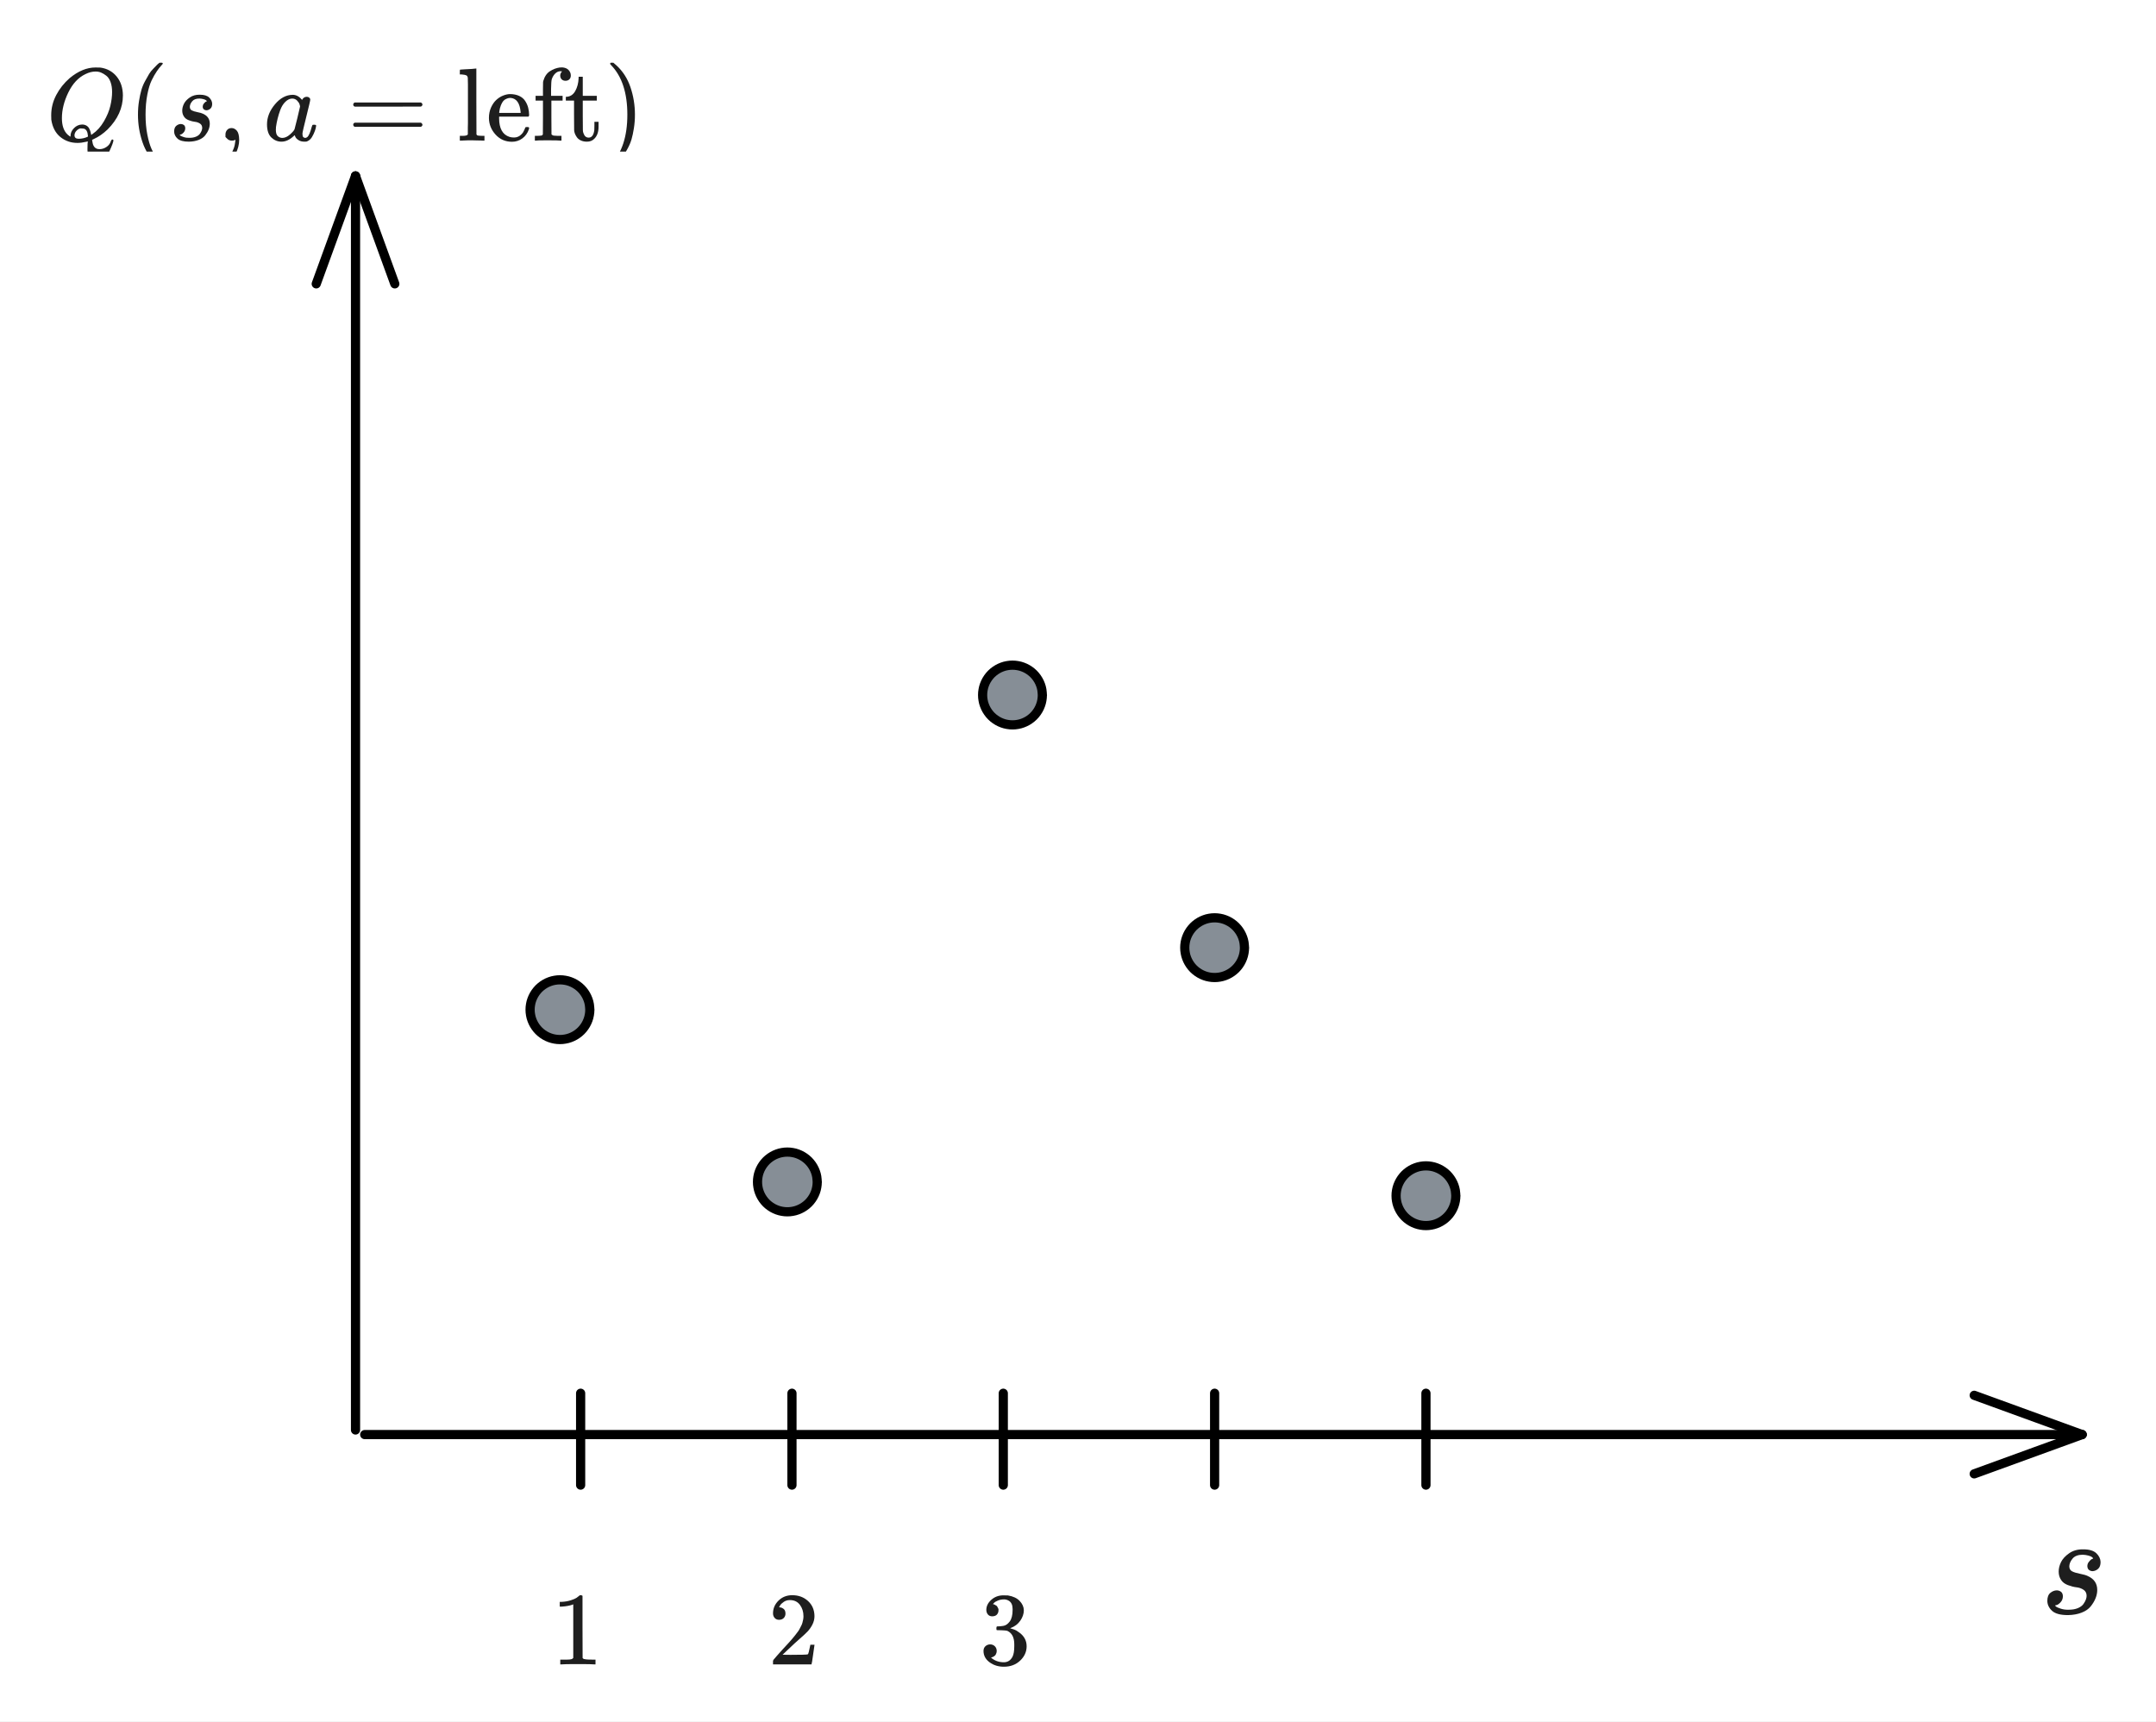
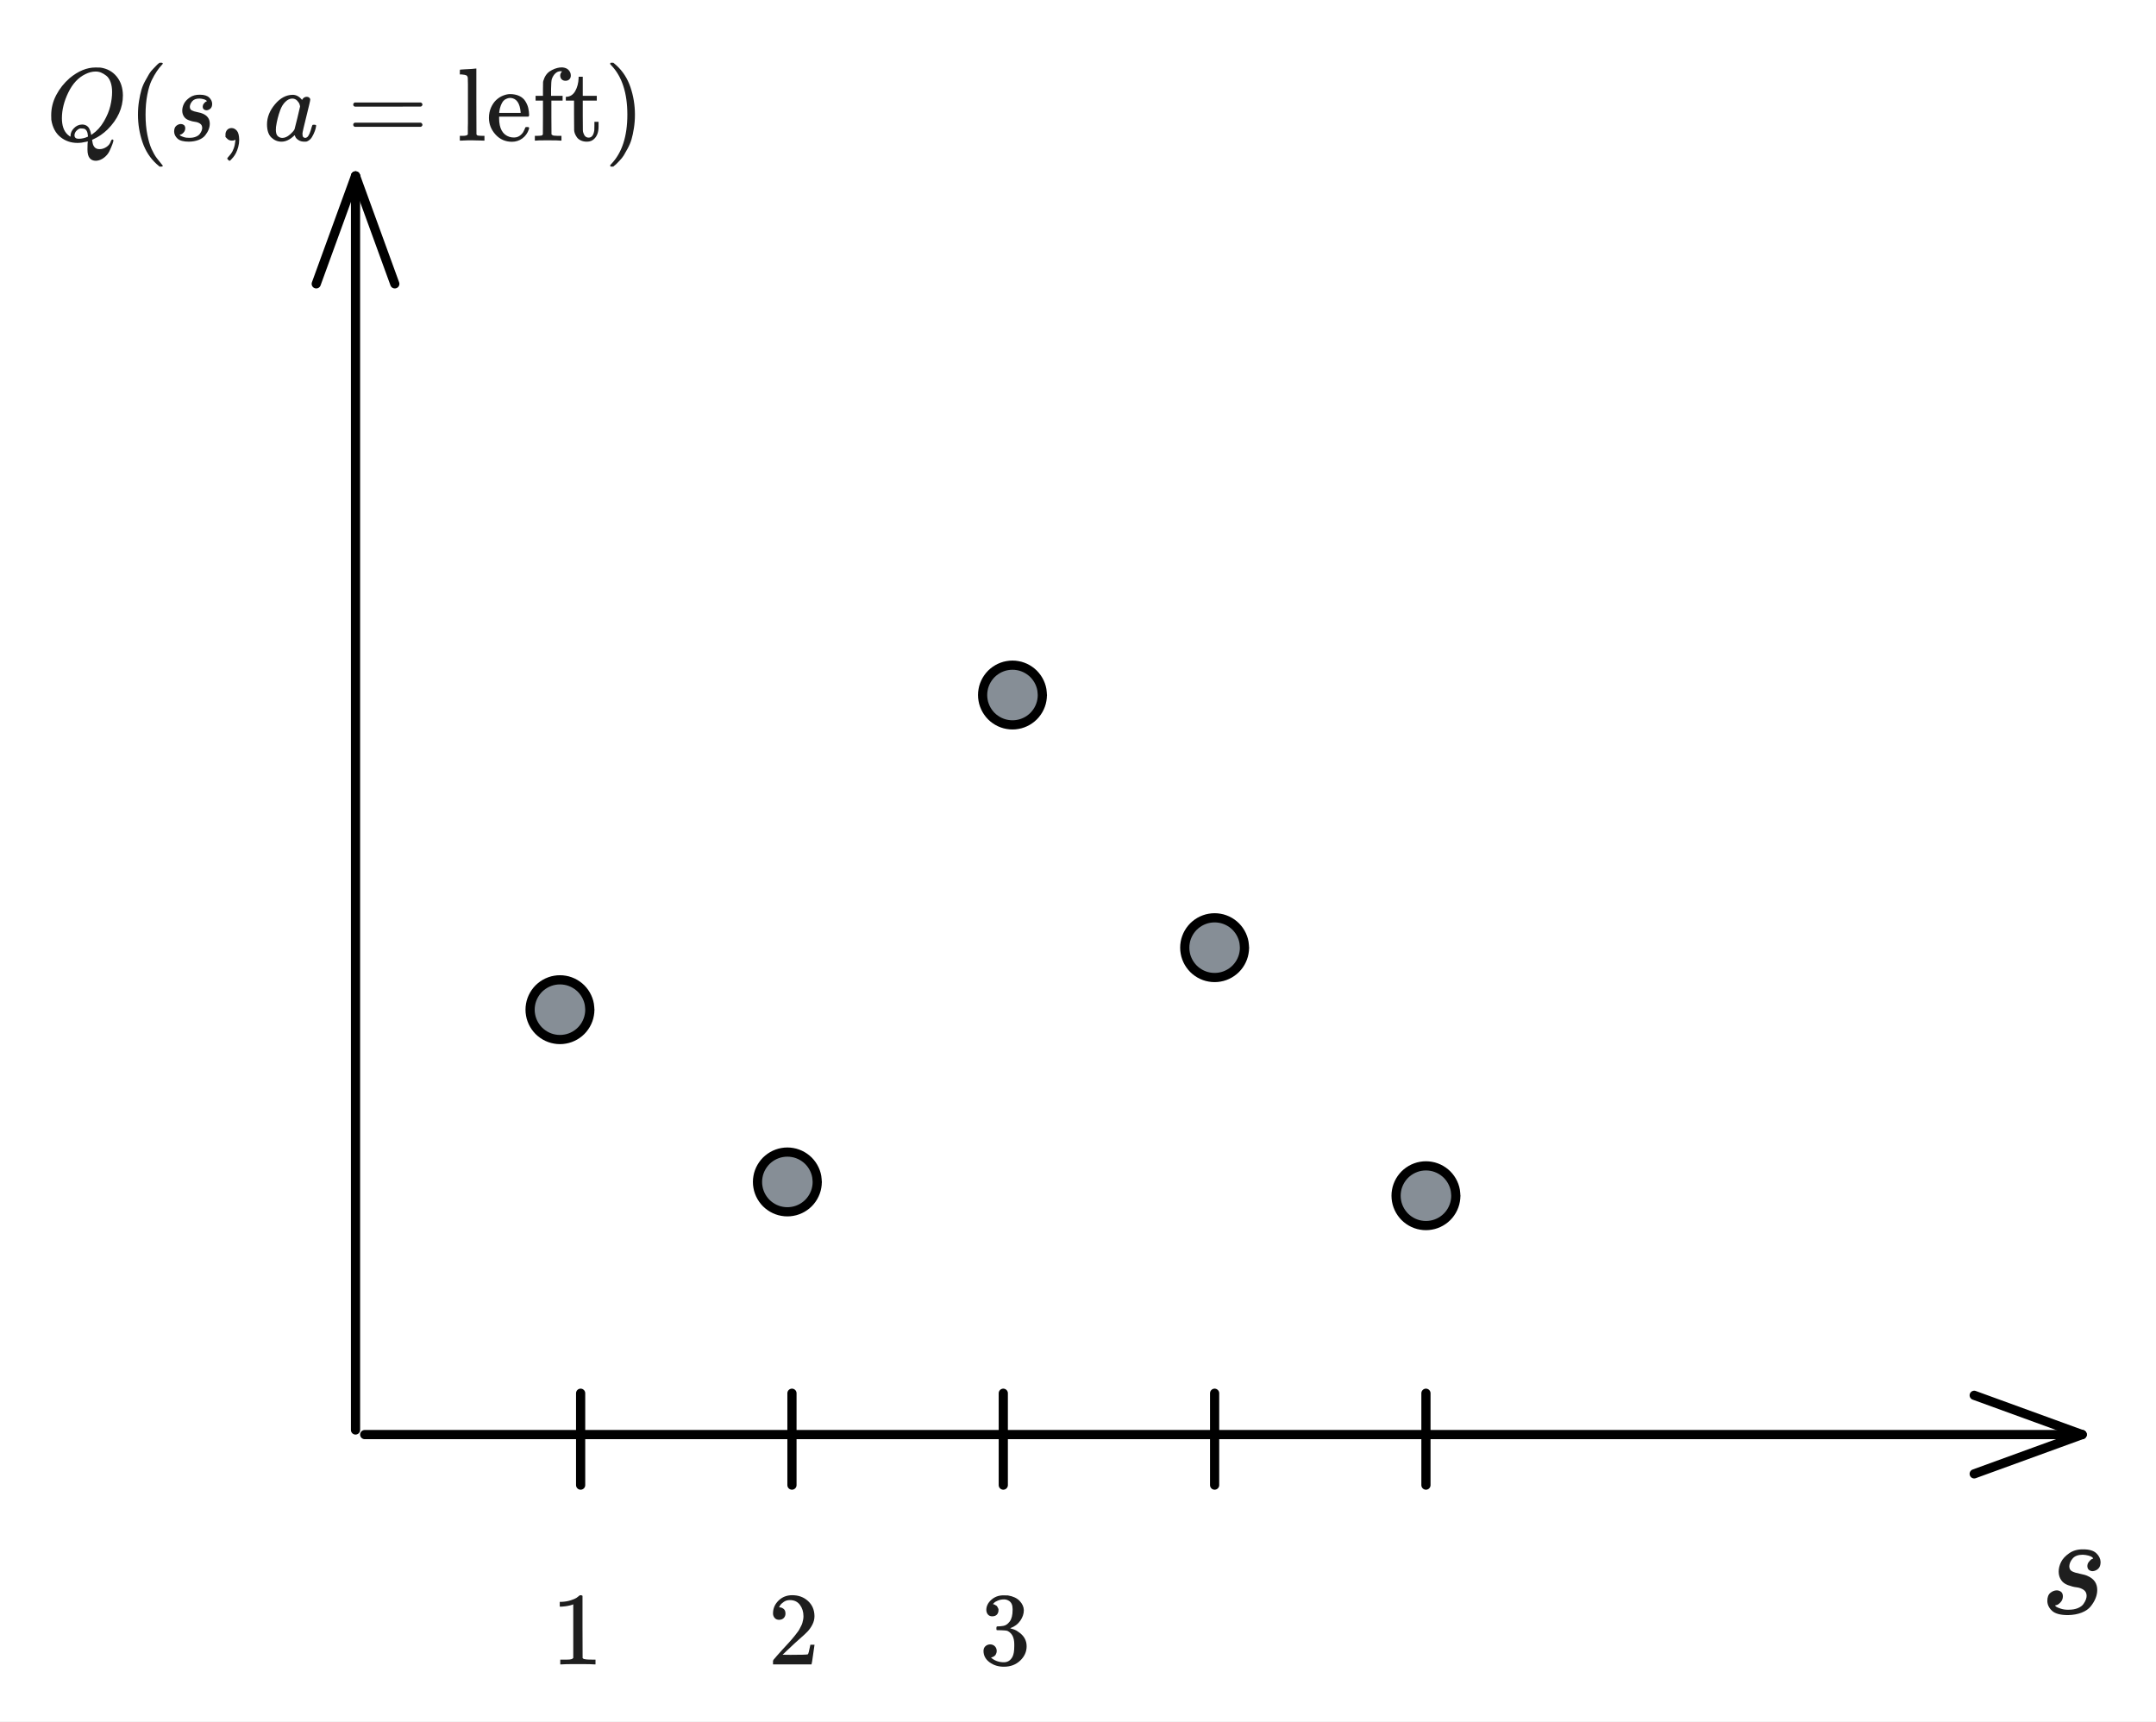
<svg xmlns="http://www.w3.org/2000/svg" xmlns:xlink="http://www.w3.org/1999/xlink" version="1.1" viewBox="0 0 469.298 374.735" width="469.298" height="374.735">
  <defs>
    <style class="style-fonts">
      
    </style>
  </defs>
  <rect x="0" y="0" width="469.298" height="374.735" fill="#ffffff" />
  <g stroke-linecap="round">
    <g transform="translate(79.38648 312.3042) rotate(0 186.9154 0)">
      <path d="M0 0 C62.31 0, 311.53 0, 373.83 0 M0 0 C62.31 0, 311.53 0, 373.83 0" stroke="#000000" stroke-width="2" fill="none" />
    </g>
    <g transform="translate(79.38648 312.3042) rotate(0 186.9154 0)">
      <path d="M350.34 8.55 C358.55 5.56, 366.76 2.57, 373.83 0 M350.34 8.55 C357.6 5.91, 364.87 3.26, 373.83 0" stroke="#000000" stroke-width="2" fill="none" />
    </g>
    <g transform="translate(79.38648 312.3042) rotate(0 186.9154 0)">
      <path d="M350.34 -8.55 C358.55 -5.56, 366.76 -2.57, 373.83 0 M350.34 -8.55 C357.6 -5.91, 364.87 -3.26, 373.83 0" stroke="#000000" stroke-width="2" fill="none" />
    </g>
  </g>
  <mask />
  <g stroke-linecap="round">
    <g transform="translate(77.38648 311.3042) rotate(0 0 -136.5)">
      <path d="M0 0 C0 -45.5, 0 -227.5, 0 -273 M0 0 C0 -45.5, 0 -227.5, 0 -273" stroke="#000000" stroke-width="2" fill="none" />
    </g>
    <g transform="translate(77.38648 311.3042) rotate(0 0 -136.5)">
      <path d="M8.55 -249.51 C5.75 -257.21, 2.94 -264.91, 0 -273 M8.55 -249.51 C6.1 -256.24, 3.65 -262.98, 0 -273" stroke="#000000" stroke-width="2" fill="none" />
    </g>
    <g transform="translate(77.38648 311.3042) rotate(0 0 -136.5)">
      <path d="M-8.55 -249.51 C-5.75 -257.21, -2.94 -264.91, 0 -273 M-8.55 -249.51 C-6.1 -256.24, -3.65 -262.98, 0 -273" stroke="#000000" stroke-width="2" fill="none" />
    </g>
  </g>
  <mask />
  <g stroke-linecap="round">
    <g transform="translate(126.3865 303.3042) rotate(0 0 10)">
      <path d="M0 0 C0 3.33, 0 16.67, 0 20 M0 0 C0 3.33, 0 16.67, 0 20" stroke="#000000" stroke-width="2" fill="none" />
    </g>
  </g>
  <mask />
  <g stroke-linecap="round">
    <g transform="translate(172.3865 303.3042) rotate(0 0 10)">
      <path d="M0 0 C0 3.33, 0 16.67, 0 20 M0 0 C0 3.33, 0 16.67, 0 20" stroke="#000000" stroke-width="2" fill="none" />
    </g>
  </g>
  <mask />
  <g stroke-linecap="round">
    <g transform="translate(218.3865 303.3042) rotate(0 0 10)">
      <path d="M0 0 C0 3.33, 0 16.67, 0 20 M0 0 C0 3.33, 0 16.67, 0 20" stroke="#000000" stroke-width="2" fill="none" />
    </g>
  </g>
  <mask />
  <g stroke-linecap="round">
    <g transform="translate(264.3865 303.3042) rotate(0 0 10)">
      <path d="M0 0 C0 3.33, 0 16.67, 0 20 M0 0 C0 3.33, 0 16.67, 0 20" stroke="#000000" stroke-width="2" fill="none" />
    </g>
  </g>
  <mask />
  <g stroke-linecap="round">
    <g transform="translate(310.3865 303.3042) rotate(0 0 10)">
      <path d="M0 0 C0 3.33, 0 16.67, 0 20 M0 0 C0 3.33, 0 16.67, 0 20" stroke="#000000" stroke-width="2" fill="none" />
    </g>
  </g>
  <mask />
  <g stroke-linecap="round" transform="translate(115.3865 213.3042) rotate(0 6.5 6.5)">
    <path d="M13 6.5 C13 6.88, 12.97 7.26, 12.9 7.63 C12.84 8, 12.74 8.37, 12.61 8.72 C12.48 9.08, 12.32 9.42, 12.13 9.75 C11.94 10.08, 11.72 10.39, 11.48 10.68 C11.24 10.97, 10.97 11.24, 10.68 11.48 C10.39 11.72, 10.08 11.94, 9.75 12.13 C9.42 12.32, 9.08 12.48, 8.72 12.61 C8.37 12.74, 8 12.84, 7.63 12.9 C7.26 12.97, 6.88 13, 6.5 13 C6.12 13, 5.74 12.97, 5.37 12.9 C5 12.84, 4.63 12.74, 4.28 12.61 C3.92 12.48, 3.58 12.32, 3.25 12.13 C2.92 11.94, 2.61 11.72, 2.32 11.48 C2.03 11.24, 1.76 10.97, 1.52 10.68 C1.28 10.39, 1.06 10.08, 0.87 9.75 C0.68 9.42, 0.52 9.08, 0.39 8.72 C0.26 8.37, 0.16 8, 0.1 7.63 C0.03 7.26, 0 6.88, 0 6.5 C0 6.12, 0.03 5.74, 0.1 5.37 C0.16 5, 0.26 4.63, 0.39 4.28 C0.52 3.92, 0.68 3.58, 0.87 3.25 C1.06 2.92, 1.28 2.61, 1.52 2.32 C1.76 2.03, 2.03 1.76, 2.32 1.52 C2.61 1.28, 2.92 1.06, 3.25 0.87 C3.58 0.68, 3.92 0.52, 4.28 0.39 C4.63 0.26, 5 0.16, 5.37 0.1 C5.74 0.03, 6.12 0, 6.5 0 C6.88 0, 7.26 0.03, 7.63 0.1 C8 0.16, 8.37 0.26, 8.72 0.39 C9.08 0.52, 9.42 0.68, 9.75 0.87 C10.08 1.06, 10.39 1.28, 10.68 1.52 C10.97 1.76, 11.24 2.03, 11.48 2.32 C11.72 2.61, 11.94 2.92, 12.13 3.25 C12.32 3.58, 12.48 3.92, 12.61 4.28 C12.74 4.63, 12.84 5, 12.9 5.37 C12.97 5.74, 12.98 6.31, 13 6.5 C13.02 6.69, 13.02 6.31, 13 6.5" stroke="none" stroke-width="0" fill="#868e96" />
    <path d="M13 6.5 C13 6.88, 12.97 7.26, 12.9 7.63 C12.84 8, 12.74 8.37, 12.61 8.72 C12.48 9.08, 12.32 9.42, 12.13 9.75 C11.94 10.08, 11.72 10.39, 11.48 10.68 C11.24 10.97, 10.97 11.24, 10.68 11.48 C10.39 11.72, 10.08 11.94, 9.75 12.13 C9.42 12.32, 9.08 12.48, 8.72 12.61 C8.37 12.74, 8 12.84, 7.63 12.9 C7.26 12.97, 6.88 13, 6.5 13 C6.12 13, 5.74 12.97, 5.37 12.9 C5 12.84, 4.63 12.74, 4.28 12.61 C3.92 12.48, 3.58 12.32, 3.25 12.13 C2.92 11.94, 2.61 11.72, 2.32 11.48 C2.03 11.24, 1.76 10.97, 1.52 10.68 C1.28 10.39, 1.06 10.08, 0.87 9.75 C0.68 9.42, 0.52 9.08, 0.39 8.72 C0.26 8.37, 0.16 8, 0.1 7.63 C0.03 7.26, 0 6.88, 0 6.5 C0 6.12, 0.03 5.74, 0.1 5.37 C0.16 5, 0.26 4.63, 0.39 4.28 C0.52 3.92, 0.68 3.58, 0.87 3.25 C1.06 2.92, 1.28 2.61, 1.52 2.32 C1.76 2.03, 2.03 1.76, 2.32 1.52 C2.61 1.28, 2.92 1.06, 3.25 0.87 C3.58 0.68, 3.92 0.52, 4.28 0.39 C4.63 0.26, 5 0.16, 5.37 0.1 C5.74 0.03, 6.12 0, 6.5 0 C6.88 0, 7.26 0.03, 7.63 0.1 C8 0.16, 8.37 0.26, 8.72 0.39 C9.08 0.52, 9.42 0.68, 9.75 0.87 C10.08 1.06, 10.39 1.28, 10.68 1.52 C10.97 1.76, 11.24 2.03, 11.48 2.32 C11.72 2.61, 11.94 2.92, 12.13 3.25 C12.32 3.58, 12.48 3.92, 12.61 4.28 C12.74 4.63, 12.84 5, 12.9 5.37 C12.97 5.74, 12.98 6.31, 13 6.5 C13.02 6.69, 13.02 6.31, 13 6.5" stroke="#000000" stroke-width="2" fill="none" />
  </g>
  <g stroke-linecap="round" transform="translate(164.8865 250.8042) rotate(0 6.5 6.5)">
    <path d="M13 6.5 C13 6.88, 12.97 7.26, 12.9 7.63 C12.84 8, 12.74 8.37, 12.61 8.72 C12.48 9.08, 12.32 9.42, 12.13 9.75 C11.94 10.08, 11.72 10.39, 11.48 10.68 C11.24 10.97, 10.97 11.24, 10.68 11.48 C10.39 11.72, 10.08 11.94, 9.75 12.13 C9.42 12.32, 9.08 12.48, 8.72 12.61 C8.37 12.74, 8 12.84, 7.63 12.9 C7.26 12.97, 6.88 13, 6.5 13 C6.12 13, 5.74 12.97, 5.37 12.9 C5 12.84, 4.63 12.74, 4.28 12.61 C3.92 12.48, 3.58 12.32, 3.25 12.13 C2.92 11.94, 2.61 11.72, 2.32 11.48 C2.03 11.24, 1.76 10.97, 1.52 10.68 C1.28 10.39, 1.06 10.08, 0.87 9.75 C0.68 9.42, 0.52 9.08, 0.39 8.72 C0.26 8.37, 0.16 8, 0.1 7.63 C0.03 7.26, 0 6.88, 0 6.5 C0 6.12, 0.03 5.74, 0.1 5.37 C0.16 5, 0.26 4.63, 0.39 4.28 C0.52 3.92, 0.68 3.58, 0.87 3.25 C1.06 2.92, 1.28 2.61, 1.52 2.32 C1.76 2.03, 2.03 1.76, 2.32 1.52 C2.61 1.28, 2.92 1.06, 3.25 0.87 C3.58 0.68, 3.92 0.52, 4.28 0.39 C4.63 0.26, 5 0.16, 5.37 0.1 C5.74 0.03, 6.12 0, 6.5 0 C6.88 0, 7.26 0.03, 7.63 0.1 C8 0.16, 8.37 0.26, 8.72 0.39 C9.08 0.52, 9.42 0.68, 9.75 0.87 C10.08 1.06, 10.39 1.28, 10.68 1.52 C10.97 1.76, 11.24 2.03, 11.48 2.32 C11.72 2.61, 11.94 2.92, 12.13 3.25 C12.32 3.58, 12.48 3.92, 12.61 4.28 C12.74 4.63, 12.84 5, 12.9 5.37 C12.97 5.74, 12.98 6.31, 13 6.5 C13.02 6.69, 13.02 6.31, 13 6.5" stroke="none" stroke-width="0" fill="#868e96" />
    <path d="M13 6.5 C13 6.88, 12.97 7.26, 12.9 7.63 C12.84 8, 12.74 8.37, 12.61 8.72 C12.48 9.08, 12.32 9.42, 12.13 9.75 C11.94 10.08, 11.72 10.39, 11.48 10.68 C11.24 10.97, 10.97 11.24, 10.68 11.48 C10.39 11.72, 10.08 11.94, 9.75 12.13 C9.42 12.32, 9.08 12.48, 8.72 12.61 C8.37 12.74, 8 12.84, 7.63 12.9 C7.26 12.97, 6.88 13, 6.5 13 C6.12 13, 5.74 12.97, 5.37 12.9 C5 12.84, 4.63 12.74, 4.28 12.61 C3.92 12.48, 3.58 12.32, 3.25 12.13 C2.92 11.94, 2.61 11.72, 2.32 11.48 C2.03 11.24, 1.76 10.97, 1.52 10.68 C1.28 10.39, 1.06 10.08, 0.87 9.75 C0.68 9.42, 0.52 9.08, 0.39 8.72 C0.26 8.37, 0.16 8, 0.1 7.63 C0.03 7.26, 0 6.88, 0 6.5 C0 6.12, 0.03 5.74, 0.1 5.37 C0.16 5, 0.26 4.63, 0.39 4.28 C0.52 3.92, 0.68 3.58, 0.87 3.25 C1.06 2.92, 1.28 2.61, 1.52 2.32 C1.76 2.03, 2.03 1.76, 2.32 1.52 C2.61 1.28, 2.92 1.06, 3.25 0.87 C3.58 0.68, 3.92 0.52, 4.28 0.39 C4.63 0.26, 5 0.16, 5.37 0.1 C5.74 0.03, 6.12 0, 6.5 0 C6.88 0, 7.26 0.03, 7.63 0.1 C8 0.16, 8.37 0.26, 8.72 0.39 C9.08 0.52, 9.42 0.68, 9.75 0.87 C10.08 1.06, 10.39 1.28, 10.68 1.52 C10.97 1.76, 11.24 2.03, 11.48 2.32 C11.72 2.61, 11.94 2.92, 12.13 3.25 C12.32 3.58, 12.48 3.92, 12.61 4.28 C12.74 4.63, 12.84 5, 12.9 5.37 C12.97 5.74, 12.98 6.31, 13 6.5 C13.02 6.69, 13.02 6.31, 13 6.5" stroke="#000000" stroke-width="2" fill="none" />
  </g>
  <g stroke-linecap="round" transform="translate(213.8865 144.8042) rotate(0 6.5 6.5)">
    <path d="M13 6.5 C13 6.88, 12.97 7.26, 12.9 7.63 C12.84 8, 12.74 8.37, 12.61 8.72 C12.48 9.08, 12.32 9.42, 12.13 9.75 C11.94 10.08, 11.72 10.39, 11.48 10.68 C11.24 10.97, 10.97 11.24, 10.68 11.48 C10.39 11.72, 10.08 11.94, 9.75 12.13 C9.42 12.32, 9.08 12.48, 8.72 12.61 C8.37 12.74, 8 12.84, 7.63 12.9 C7.26 12.97, 6.88 13, 6.5 13 C6.12 13, 5.74 12.97, 5.37 12.9 C5 12.84, 4.63 12.74, 4.28 12.61 C3.92 12.48, 3.58 12.32, 3.25 12.13 C2.92 11.94, 2.61 11.72, 2.32 11.48 C2.03 11.24, 1.76 10.97, 1.52 10.68 C1.28 10.39, 1.06 10.08, 0.87 9.75 C0.68 9.42, 0.52 9.08, 0.39 8.72 C0.26 8.37, 0.16 8, 0.1 7.63 C0.03 7.26, 0 6.88, 0 6.5 C0 6.12, 0.03 5.74, 0.1 5.37 C0.16 5, 0.26 4.63, 0.39 4.28 C0.52 3.92, 0.68 3.58, 0.87 3.25 C1.06 2.92, 1.28 2.61, 1.52 2.32 C1.76 2.03, 2.03 1.76, 2.32 1.52 C2.61 1.28, 2.92 1.06, 3.25 0.87 C3.58 0.68, 3.92 0.52, 4.28 0.39 C4.63 0.26, 5 0.16, 5.37 0.1 C5.74 0.03, 6.12 0, 6.5 0 C6.88 0, 7.26 0.03, 7.63 0.1 C8 0.16, 8.37 0.26, 8.72 0.39 C9.08 0.52, 9.42 0.68, 9.75 0.87 C10.08 1.06, 10.39 1.28, 10.68 1.52 C10.97 1.76, 11.24 2.03, 11.48 2.32 C11.72 2.61, 11.94 2.92, 12.13 3.25 C12.32 3.58, 12.48 3.92, 12.61 4.28 C12.74 4.63, 12.84 5, 12.9 5.37 C12.97 5.74, 12.98 6.31, 13 6.5 C13.02 6.69, 13.02 6.31, 13 6.5" stroke="none" stroke-width="0" fill="#868e96" />
    <path d="M13 6.5 C13 6.88, 12.97 7.26, 12.9 7.63 C12.84 8, 12.74 8.37, 12.61 8.72 C12.48 9.08, 12.32 9.42, 12.13 9.75 C11.94 10.08, 11.72 10.39, 11.48 10.68 C11.24 10.97, 10.97 11.24, 10.68 11.48 C10.39 11.72, 10.08 11.94, 9.75 12.13 C9.42 12.32, 9.08 12.48, 8.72 12.61 C8.37 12.74, 8 12.84, 7.63 12.9 C7.26 12.97, 6.88 13, 6.5 13 C6.12 13, 5.74 12.97, 5.37 12.9 C5 12.84, 4.63 12.74, 4.28 12.61 C3.92 12.48, 3.58 12.32, 3.25 12.13 C2.92 11.94, 2.61 11.72, 2.32 11.48 C2.03 11.24, 1.76 10.97, 1.52 10.68 C1.28 10.39, 1.06 10.08, 0.87 9.75 C0.68 9.42, 0.52 9.08, 0.39 8.72 C0.26 8.37, 0.16 8, 0.1 7.63 C0.03 7.26, 0 6.88, 0 6.5 C0 6.12, 0.03 5.74, 0.1 5.37 C0.16 5, 0.26 4.63, 0.39 4.28 C0.52 3.92, 0.68 3.58, 0.87 3.25 C1.06 2.92, 1.28 2.61, 1.52 2.32 C1.76 2.03, 2.03 1.76, 2.32 1.52 C2.61 1.28, 2.92 1.06, 3.25 0.87 C3.58 0.68, 3.92 0.52, 4.28 0.39 C4.63 0.26, 5 0.16, 5.37 0.1 C5.74 0.03, 6.12 0, 6.5 0 C6.88 0, 7.26 0.03, 7.63 0.1 C8 0.16, 8.37 0.26, 8.72 0.39 C9.08 0.52, 9.42 0.68, 9.75 0.87 C10.08 1.06, 10.39 1.28, 10.68 1.52 C10.97 1.76, 11.24 2.03, 11.48 2.32 C11.72 2.61, 11.94 2.92, 12.13 3.25 C12.32 3.58, 12.48 3.92, 12.61 4.28 C12.74 4.63, 12.84 5, 12.9 5.37 C12.97 5.74, 12.98 6.31, 13 6.5 C13.02 6.69, 13.02 6.31, 13 6.5" stroke="#000000" stroke-width="2" fill="none" />
  </g>
  <g stroke-linecap="round" transform="translate(257.8865 199.8042) rotate(0 6.5 6.5)">
    <path d="M13 6.5 C13 6.88, 12.97 7.26, 12.9 7.63 C12.84 8, 12.74 8.37, 12.61 8.72 C12.48 9.08, 12.32 9.42, 12.13 9.75 C11.94 10.08, 11.72 10.39, 11.48 10.68 C11.24 10.97, 10.97 11.24, 10.68 11.48 C10.39 11.72, 10.08 11.94, 9.75 12.13 C9.42 12.32, 9.08 12.48, 8.72 12.61 C8.37 12.74, 8 12.84, 7.63 12.9 C7.26 12.97, 6.88 13, 6.5 13 C6.12 13, 5.74 12.97, 5.37 12.9 C5 12.84, 4.63 12.74, 4.28 12.61 C3.92 12.48, 3.58 12.32, 3.25 12.13 C2.92 11.94, 2.61 11.72, 2.32 11.48 C2.03 11.24, 1.76 10.97, 1.52 10.68 C1.28 10.39, 1.06 10.08, 0.87 9.75 C0.68 9.42, 0.52 9.08, 0.39 8.72 C0.26 8.37, 0.16 8, 0.1 7.63 C0.03 7.26, 0 6.88, 0 6.5 C0 6.12, 0.03 5.74, 0.1 5.37 C0.16 5, 0.26 4.63, 0.39 4.28 C0.52 3.92, 0.68 3.58, 0.87 3.25 C1.06 2.92, 1.28 2.61, 1.52 2.32 C1.76 2.03, 2.03 1.76, 2.32 1.52 C2.61 1.28, 2.92 1.06, 3.25 0.87 C3.58 0.68, 3.92 0.52, 4.28 0.39 C4.63 0.26, 5 0.16, 5.37 0.1 C5.74 0.03, 6.12 0, 6.5 0 C6.88 0, 7.26 0.03, 7.63 0.1 C8 0.16, 8.37 0.26, 8.72 0.39 C9.08 0.52, 9.42 0.68, 9.75 0.87 C10.08 1.06, 10.39 1.28, 10.68 1.52 C10.97 1.76, 11.24 2.03, 11.48 2.32 C11.72 2.61, 11.94 2.92, 12.13 3.25 C12.32 3.58, 12.48 3.92, 12.61 4.28 C12.74 4.63, 12.84 5, 12.9 5.37 C12.97 5.74, 12.98 6.31, 13 6.5 C13.02 6.69, 13.02 6.31, 13 6.5" stroke="none" stroke-width="0" fill="#868e96" />
    <path d="M13 6.5 C13 6.88, 12.97 7.26, 12.9 7.63 C12.84 8, 12.74 8.37, 12.61 8.72 C12.48 9.08, 12.32 9.42, 12.13 9.75 C11.94 10.08, 11.72 10.39, 11.48 10.68 C11.24 10.97, 10.97 11.24, 10.68 11.48 C10.39 11.72, 10.08 11.94, 9.75 12.13 C9.42 12.32, 9.08 12.48, 8.72 12.61 C8.37 12.74, 8 12.84, 7.63 12.9 C7.26 12.97, 6.88 13, 6.5 13 C6.12 13, 5.74 12.97, 5.37 12.9 C5 12.84, 4.63 12.74, 4.28 12.61 C3.92 12.48, 3.58 12.32, 3.25 12.13 C2.92 11.94, 2.61 11.72, 2.32 11.48 C2.03 11.24, 1.76 10.97, 1.52 10.68 C1.28 10.39, 1.06 10.08, 0.87 9.75 C0.68 9.42, 0.52 9.08, 0.39 8.72 C0.26 8.37, 0.16 8, 0.1 7.63 C0.03 7.26, 0 6.88, 0 6.5 C0 6.12, 0.03 5.74, 0.1 5.37 C0.16 5, 0.26 4.63, 0.39 4.28 C0.52 3.92, 0.68 3.58, 0.87 3.25 C1.06 2.92, 1.28 2.61, 1.52 2.32 C1.76 2.03, 2.03 1.76, 2.32 1.52 C2.61 1.28, 2.92 1.06, 3.25 0.87 C3.58 0.68, 3.92 0.52, 4.28 0.39 C4.63 0.26, 5 0.16, 5.37 0.1 C5.74 0.03, 6.12 0, 6.5 0 C6.88 0, 7.26 0.03, 7.63 0.1 C8 0.16, 8.37 0.26, 8.72 0.39 C9.08 0.52, 9.42 0.68, 9.75 0.87 C10.08 1.06, 10.39 1.28, 10.68 1.52 C10.97 1.76, 11.24 2.03, 11.48 2.32 C11.72 2.61, 11.94 2.92, 12.13 3.25 C12.32 3.58, 12.48 3.92, 12.61 4.28 C12.74 4.63, 12.84 5, 12.9 5.37 C12.97 5.74, 12.98 6.31, 13 6.5 C13.02 6.69, 13.02 6.31, 13 6.5" stroke="#000000" stroke-width="2" fill="none" />
  </g>
  <g stroke-linecap="round" transform="translate(303.8865 253.8042) rotate(0 6.5 6.5)">
    <path d="M13 6.5 C13 6.88, 12.97 7.26, 12.9 7.63 C12.84 8, 12.74 8.37, 12.61 8.72 C12.48 9.08, 12.32 9.42, 12.13 9.75 C11.94 10.08, 11.72 10.39, 11.48 10.68 C11.24 10.97, 10.97 11.24, 10.68 11.48 C10.39 11.72, 10.08 11.94, 9.75 12.13 C9.42 12.32, 9.08 12.48, 8.72 12.61 C8.37 12.74, 8 12.84, 7.63 12.9 C7.26 12.97, 6.88 13, 6.5 13 C6.12 13, 5.74 12.97, 5.37 12.9 C5 12.84, 4.63 12.74, 4.28 12.61 C3.92 12.48, 3.58 12.32, 3.25 12.13 C2.92 11.94, 2.61 11.72, 2.32 11.48 C2.03 11.24, 1.76 10.97, 1.52 10.68 C1.28 10.39, 1.06 10.08, 0.87 9.75 C0.68 9.42, 0.52 9.08, 0.39 8.72 C0.26 8.37, 0.16 8, 0.1 7.63 C0.03 7.26, 0 6.88, 0 6.5 C0 6.12, 0.03 5.74, 0.1 5.37 C0.16 5, 0.26 4.63, 0.39 4.28 C0.52 3.92, 0.68 3.58, 0.87 3.25 C1.06 2.92, 1.28 2.61, 1.52 2.32 C1.76 2.03, 2.03 1.76, 2.32 1.52 C2.61 1.28, 2.92 1.06, 3.25 0.87 C3.58 0.68, 3.92 0.52, 4.28 0.39 C4.63 0.26, 5 0.16, 5.37 0.1 C5.74 0.03, 6.12 0, 6.5 0 C6.88 0, 7.26 0.03, 7.63 0.1 C8 0.16, 8.37 0.26, 8.72 0.39 C9.08 0.52, 9.42 0.68, 9.75 0.87 C10.08 1.06, 10.39 1.28, 10.68 1.52 C10.97 1.76, 11.24 2.03, 11.48 2.32 C11.72 2.61, 11.94 2.92, 12.13 3.25 C12.32 3.58, 12.48 3.92, 12.61 4.28 C12.74 4.63, 12.84 5, 12.9 5.37 C12.97 5.74, 12.98 6.31, 13 6.5 C13.02 6.69, 13.02 6.31, 13 6.5" stroke="none" stroke-width="0" fill="#868e96" />
    <path d="M13 6.5 C13 6.88, 12.97 7.26, 12.9 7.63 C12.84 8, 12.74 8.37, 12.61 8.72 C12.48 9.08, 12.32 9.42, 12.13 9.75 C11.94 10.08, 11.72 10.39, 11.48 10.68 C11.24 10.97, 10.97 11.24, 10.68 11.48 C10.39 11.72, 10.08 11.94, 9.75 12.13 C9.42 12.32, 9.08 12.48, 8.72 12.61 C8.37 12.74, 8 12.84, 7.63 12.9 C7.26 12.97, 6.88 13, 6.5 13 C6.12 13, 5.74 12.97, 5.37 12.9 C5 12.84, 4.63 12.74, 4.28 12.61 C3.92 12.48, 3.58 12.32, 3.25 12.13 C2.92 11.94, 2.61 11.72, 2.32 11.48 C2.03 11.24, 1.76 10.97, 1.52 10.68 C1.28 10.39, 1.06 10.08, 0.87 9.75 C0.68 9.42, 0.52 9.08, 0.39 8.72 C0.26 8.37, 0.16 8, 0.1 7.63 C0.03 7.26, 0 6.88, 0 6.5 C0 6.12, 0.03 5.74, 0.1 5.37 C0.16 5, 0.26 4.63, 0.39 4.28 C0.52 3.92, 0.68 3.58, 0.87 3.25 C1.06 2.92, 1.28 2.61, 1.52 2.32 C1.76 2.03, 2.03 1.76, 2.32 1.52 C2.61 1.28, 2.92 1.06, 3.25 0.87 C3.58 0.68, 3.92 0.52, 4.28 0.39 C4.63 0.26, 5 0.16, 5.37 0.1 C5.74 0.03, 6.12 0, 6.5 0 C6.88 0, 7.26 0.03, 7.63 0.1 C8 0.16, 8.37 0.26, 8.72 0.39 C9.08 0.52, 9.42 0.68, 9.75 0.87 C10.08 1.06, 10.39 1.28, 10.68 1.52 C10.97 1.76, 11.24 2.03, 11.48 2.32 C11.72 2.61, 11.94 2.92, 12.13 3.25 C12.32 3.58, 12.48 3.92, 12.61 4.28 C12.74 4.63, 12.84 5, 12.9 5.37 C12.97 5.74, 12.98 6.31, 13 6.5 C13.02 6.69, 13.02 6.31, 13 6.5" stroke="#000000" stroke-width="2" fill="none" />
  </g>
  <g transform="translate(119.9645 341.7347) rotate(0 5.833336 11.5)">
    <svg version="1.1" viewBox="0 0 11.317 23" width="11.317" height="23">
      <g font-family="Helvetica, Segoe UI Emoji" font-size="20px" color="#1e1e1e">
        <svg style="vertical-align: 0;" width="1.131ex" height="1.507ex" role="img" focusable="false" viewBox="-2.76 -2.76 20.721 27.6" x="0" y="5.533">
          <defs>
            <path id="MJX-15-TEX-N-31" d="M213 578L200 573Q186 568 160 563T102 556H83V602H102Q149 604 189 617T245 641T273 663Q275 666 285 666Q294 666 302 660V361L303 61Q310 54 315 52T339 48T401 46H427V0H416Q395 3 257 3Q121 3 100 0H88V46H114Q136 46 152 46T177 47T193 50T201 52T207 57T213 61V578Z" />
          </defs>
          <g stroke="currentColor" fill="currentColor" stroke-width="0" transform="translate(-2.76 24.84) scale(0.04144144) scale(1,-1)">
            <g data-mml-node="math">
              <g data-mml-node="mn">
                <use data-c="31" xlink:href="#MJX-15-TEX-N-31" />
              </g>
            </g>
          </g>
        </svg>
      </g>
    </svg>
  </g>
  <g transform="translate(167.1311 341.7347) rotate(0 5.833336 11.5)">
    <svg version="1.1" viewBox="0 0 11.317 23" width="11.317" height="23">
      <g font-family="Helvetica, Segoe UI Emoji" font-size="20px" color="#1e1e1e">
        <svg style="vertical-align: 0;" width="1.131ex" height="1.507ex" role="img" focusable="false" viewBox="-2.76 -2.76 20.721 27.6" x="0" y="5.533">
          <defs>
            <path id="MJX-16-TEX-N-32" d="M109 429Q82 429 66 447T50 491Q50 562 103 614T235 666Q326 666 387 610T449 465Q449 422 429 383T381 315T301 241Q265 210 201 149L142 93L218 92Q375 92 385 97Q392 99 409 186V189H449V186Q448 183 436 95T421 3V0H50V19V31Q50 38 56 46T86 81Q115 113 136 137Q145 147 170 174T204 211T233 244T261 278T284 308T305 340T320 369T333 401T340 431T343 464Q343 527 309 573T212 619Q179 619 154 602T119 569T109 550Q109 549 114 549Q132 549 151 535T170 489Q170 464 154 447T109 429Z" />
          </defs>
          <g stroke="currentColor" fill="currentColor" stroke-width="0" transform="translate(-2.76 24.84) scale(0.04144144) scale(1,-1)">
            <g data-mml-node="math">
              <g data-mml-node="mn">
                <use data-c="32" xlink:href="#MJX-16-TEX-N-32" />
              </g>
            </g>
          </g>
        </svg>
      </g>
    </svg>
  </g>
  <g transform="translate(213.1311 341.7347) rotate(0 5.833336 11.5)">
    <svg version="1.1" viewBox="0 0 11.317 23" width="11.317" height="23">
      <g font-family="Helvetica, Segoe UI Emoji" font-size="20px" color="#1e1e1e">
        <svg style="vertical-align: -0.05ex;" width="1.131ex" height="1.554ex" role="img" focusable="false" viewBox="-2.76 -2.76 20.087 27.6" x="0" y="5.567">
          <defs>
            <path id="MJX-17-TEX-N-33" d="M127 463Q100 463 85 480T69 524Q69 579 117 622T233 665Q268 665 277 664Q351 652 390 611T430 522Q430 470 396 421T302 350L299 348Q299 347 308 345T337 336T375 315Q457 262 457 175Q457 96 395 37T238 -22Q158 -22 100 21T42 130Q42 158 60 175T105 193Q133 193 151 175T169 130Q169 119 166 110T159 94T148 82T136 74T126 70T118 67L114 66Q165 21 238 21Q293 21 321 74Q338 107 338 175V195Q338 290 274 322Q259 328 213 329L171 330L168 332Q166 335 166 348Q166 366 174 366Q202 366 232 371Q266 376 294 413T322 525V533Q322 590 287 612Q265 626 240 626Q208 626 181 615T143 592T132 580H135Q138 579 143 578T153 573T165 566T175 555T183 540T186 520Q186 498 172 481T127 463Z" />
          </defs>
          <g stroke="currentColor" fill="currentColor" stroke-width="0" transform="translate(-2.76 23.956) scale(0.04017467) scale(1,-1)">
            <g data-mml-node="math">
              <g data-mml-node="mn">
                <use data-c="33" xlink:href="#MJX-17-TEX-N-33" />
              </g>
            </g>
          </g>
        </svg>
      </g>
    </svg>
  </g>
  <g transform="translate(443.9645 322.1347) rotate(0 7.666664 16.1)">
    <svg version="1.1" viewBox="0 0 14.85 32.2" width="14.85" height="32.2">
      <g font-family="Helvetica, Segoe UI Emoji" font-size="28px" color="#1e1e1e">
        <svg style="vertical-align: -0.023ex;" width="1.061ex" height="1.023ex" role="img" focusable="false" viewBox="-3.864 -3.864 40.093 38.64" x="0" y="15.15">
          <defs>
            <path id="MJX-18-TEX-I-1D460" d="M131 289Q131 321 147 354T203 415T300 442Q362 442 390 415T419 355Q419 323 402 308T364 292Q351 292 340 300T328 326Q328 342 337 354T354 372T367 378Q368 378 368 379Q368 382 361 388T336 399T297 405Q249 405 227 379T204 326Q204 301 223 291T278 274T330 259Q396 230 396 163Q396 135 385 107T352 51T289 7T195 -10Q118 -10 86 19T53 87Q53 126 74 143T118 160Q133 160 146 151T160 120Q160 94 142 76T111 58Q109 57 108 57T107 55Q108 52 115 47T146 34T201 27Q237 27 263 38T301 66T318 97T323 122Q323 150 302 164T254 181T195 196T148 231Q131 256 131 289Z" />
          </defs>
          <g stroke="currentColor" fill="currentColor" stroke-width="0" transform="translate(-3.864 33.921) scale(0.08548673) scale(1,-1)">
            <g data-mml-node="math">
              <g data-mml-node="mi">
                <use data-c="1D460" xlink:href="#MJX-18-TEX-I-1D460" />
              </g>
            </g>
          </g>
        </svg>
      </g>
    </svg>
  </g>
  <g transform="translate(10 10) rotate(0 67.25 11.66666)">
-     <svg version="1.1" viewBox="0 0 130.367 23" width="130.367" height="23">
+     <svg version="1.1" viewBox="0 0 130.367 23" width="130.367" height="23" style="&#10;    overflow: visible;&#10;">
      <g font-family="Helvetica, Segoe UI Emoji" font-size="20px" color="#1e1e1e">
        <svg style="vertical-align: -0.566ex;" width="13.037ex" height="2.262ex" role="img" focusable="false" viewBox="-2.76 -2.76 159.037 27.6" x="0" y="3.65">
          <defs>
            <path id="MJX-19-TEX-I-1D444" d="M399 -80Q399 -47 400 -30T402 -11V-7L387 -11Q341 -22 303 -22Q208 -22 138 35T51 201Q50 209 50 244Q50 346 98 438T227 601Q351 704 476 704Q514 704 524 703Q621 689 680 617T740 435Q740 255 592 107Q529 47 461 16L444 8V3Q444 2 449 -24T470 -66T516 -82Q551 -82 583 -60T625 -3Q631 11 638 11Q647 11 649 2Q649 -6 639 -34T611 -100T557 -165T481 -194Q399 -194 399 -87V-80ZM636 468Q636 523 621 564T580 625T530 655T477 665Q429 665 379 640Q277 591 215 464T153 216Q153 110 207 59Q231 38 236 38V46Q236 86 269 120T347 155Q372 155 390 144T417 114T429 82T435 55L448 64Q512 108 557 185T619 334T636 468ZM314 18Q362 18 404 39L403 49Q399 104 366 115Q354 117 347 117Q344 117 341 117T337 118Q317 118 296 98T274 52Q274 18 314 18Z" />
            <path id="MJX-19-TEX-N-28" d="M94 250Q94 319 104 381T127 488T164 576T202 643T244 695T277 729T302 750H315H319Q333 750 333 741Q333 738 316 720T275 667T226 581T184 443T167 250T184 58T225 -81T274 -167T316 -220T333 -241Q333 -250 318 -250H315H302L274 -226Q180 -141 137 -14T94 250Z" />
            <path id="MJX-19-TEX-I-1D460" d="M131 289Q131 321 147 354T203 415T300 442Q362 442 390 415T419 355Q419 323 402 308T364 292Q351 292 340 300T328 326Q328 342 337 354T354 372T367 378Q368 378 368 379Q368 382 361 388T336 399T297 405Q249 405 227 379T204 326Q204 301 223 291T278 274T330 259Q396 230 396 163Q396 135 385 107T352 51T289 7T195 -10Q118 -10 86 19T53 87Q53 126 74 143T118 160Q133 160 146 151T160 120Q160 94 142 76T111 58Q109 57 108 57T107 55Q108 52 115 47T146 34T201 27Q237 27 263 38T301 66T318 97T323 122Q323 150 302 164T254 181T195 196T148 231Q131 256 131 289Z" />
            <path id="MJX-19-TEX-N-2C" d="M78 35T78 60T94 103T137 121Q165 121 187 96T210 8Q210 -27 201 -60T180 -117T154 -158T130 -185T117 -194Q113 -194 104 -185T95 -172Q95 -168 106 -156T131 -126T157 -76T173 -3V9L172 8Q170 7 167 6T161 3T152 1T140 0Q113 0 96 17Z" />
            <path id="MJX-19-TEX-I-1D44E" d="M33 157Q33 258 109 349T280 441Q331 441 370 392Q386 422 416 422Q429 422 439 414T449 394Q449 381 412 234T374 68Q374 43 381 35T402 26Q411 27 422 35Q443 55 463 131Q469 151 473 152Q475 153 483 153H487Q506 153 506 144Q506 138 501 117T481 63T449 13Q436 0 417 -8Q409 -10 393 -10Q359 -10 336 5T306 36L300 51Q299 52 296 50Q294 48 292 46Q233 -10 172 -10Q117 -10 75 30T33 157ZM351 328Q351 334 346 350T323 385T277 405Q242 405 210 374T160 293Q131 214 119 129Q119 126 119 118T118 106Q118 61 136 44T179 26Q217 26 254 59T298 110Q300 114 325 217T351 328Z" />
            <path id="MJX-19-TEX-N-3D" d="M56 347Q56 360 70 367H707Q722 359 722 347Q722 336 708 328L390 327H72Q56 332 56 347ZM56 153Q56 168 72 173H708Q722 163 722 153Q722 140 707 133H70Q56 140 56 153Z" />
            <path id="MJX-19-TEX-N-6C" d="M42 46H56Q95 46 103 60V68Q103 77 103 91T103 124T104 167T104 217T104 272T104 329Q104 366 104 407T104 482T104 542T103 586T103 603Q100 622 89 628T44 637H26V660Q26 683 28 683L38 684Q48 685 67 686T104 688Q121 689 141 690T171 693T182 694H185V379Q185 62 186 60Q190 52 198 49Q219 46 247 46H263V0H255L232 1Q209 2 183 2T145 3T107 3T57 1L34 0H26V46H42Z" />
            <path id="MJX-19-TEX-N-65" d="M28 218Q28 273 48 318T98 391T163 433T229 448Q282 448 320 430T378 380T406 316T415 245Q415 238 408 231H126V216Q126 68 226 36Q246 30 270 30Q312 30 342 62Q359 79 369 104L379 128Q382 131 395 131H398Q415 131 415 121Q415 117 412 108Q393 53 349 21T250 -11Q155 -11 92 58T28 218ZM333 275Q322 403 238 411H236Q228 411 220 410T195 402T166 381T143 340T127 274V267H333V275Z" />
            <path id="MJX-19-TEX-N-66" d="M273 0Q255 3 146 3Q43 3 34 0H26V46H42Q70 46 91 49Q99 52 103 60Q104 62 104 224V385H33V431H104V497L105 564L107 574Q126 639 171 668T266 704Q267 704 275 704T289 705Q330 702 351 679T372 627Q372 604 358 590T321 576T284 590T270 627Q270 647 288 667H284Q280 668 273 668Q245 668 223 647T189 592Q183 572 182 497V431H293V385H185V225Q185 63 186 61T189 57T194 54T199 51T206 49T213 48T222 47T231 47T241 46T251 46H282V0H273Z" />
            <path id="MJX-19-TEX-N-74" d="M27 422Q80 426 109 478T141 600V615H181V431H316V385H181V241Q182 116 182 100T189 68Q203 29 238 29Q282 29 292 100Q293 108 293 146V181H333V146V134Q333 57 291 17Q264 -10 221 -10Q187 -10 162 2T124 33T105 68T98 100Q97 107 97 248V385H18V422H27Z" />
            <path id="MJX-19-TEX-N-29" d="M60 749L64 750Q69 750 74 750H86L114 726Q208 641 251 514T294 250Q294 182 284 119T261 12T224 -76T186 -143T145 -194T113 -227T90 -246Q87 -249 86 -250H74Q66 -250 63 -250T58 -247T55 -238Q56 -237 66 -225Q221 -64 221 250T66 725Q56 737 55 738Q55 746 60 749Z" />
          </defs>
          <g stroke="currentColor" fill="currentColor" stroke-width="0" transform="translate(-2.76 17.94) scale(0.0276) scale(1,-1)">
            <g data-mml-node="math">
              <g data-mml-node="mi">
                <use data-c="1D444" xlink:href="#MJX-19-TEX-I-1D444" />
              </g>
              <g data-mml-node="mo" transform="translate(791,0)">
                <use data-c="28" xlink:href="#MJX-19-TEX-N-28" />
              </g>
              <g data-mml-node="mi" transform="translate(1180,0)">
                <use data-c="1D460" xlink:href="#MJX-19-TEX-I-1D460" />
              </g>
              <g data-mml-node="mo" transform="translate(1649,0)">
                <use data-c="2C" xlink:href="#MJX-19-TEX-N-2C" />
              </g>
              <g data-mml-node="mi" transform="translate(2093.7,0)">
                <use data-c="1D44E" xlink:href="#MJX-19-TEX-I-1D44E" />
              </g>
              <g data-mml-node="mo" transform="translate(2900.4,0)">
                <use data-c="3D" xlink:href="#MJX-19-TEX-N-3D" />
              </g>
              <g data-mml-node="mtext" transform="translate(3956.2,0)">
                <use data-c="6C" xlink:href="#MJX-19-TEX-N-6C" />
                <use data-c="65" xlink:href="#MJX-19-TEX-N-65" transform="translate(278,0)" />
                <use data-c="66" xlink:href="#MJX-19-TEX-N-66" transform="translate(722,0)" />
                <use data-c="74" xlink:href="#MJX-19-TEX-N-74" transform="translate(1028,0)" />
              </g>
              <g data-mml-node="mo" transform="translate(5373.2,0)">
                <use data-c="29" xlink:href="#MJX-19-TEX-N-29" />
              </g>
            </g>
          </g>
        </svg>
      </g>
    </svg>
  </g>
</svg>
